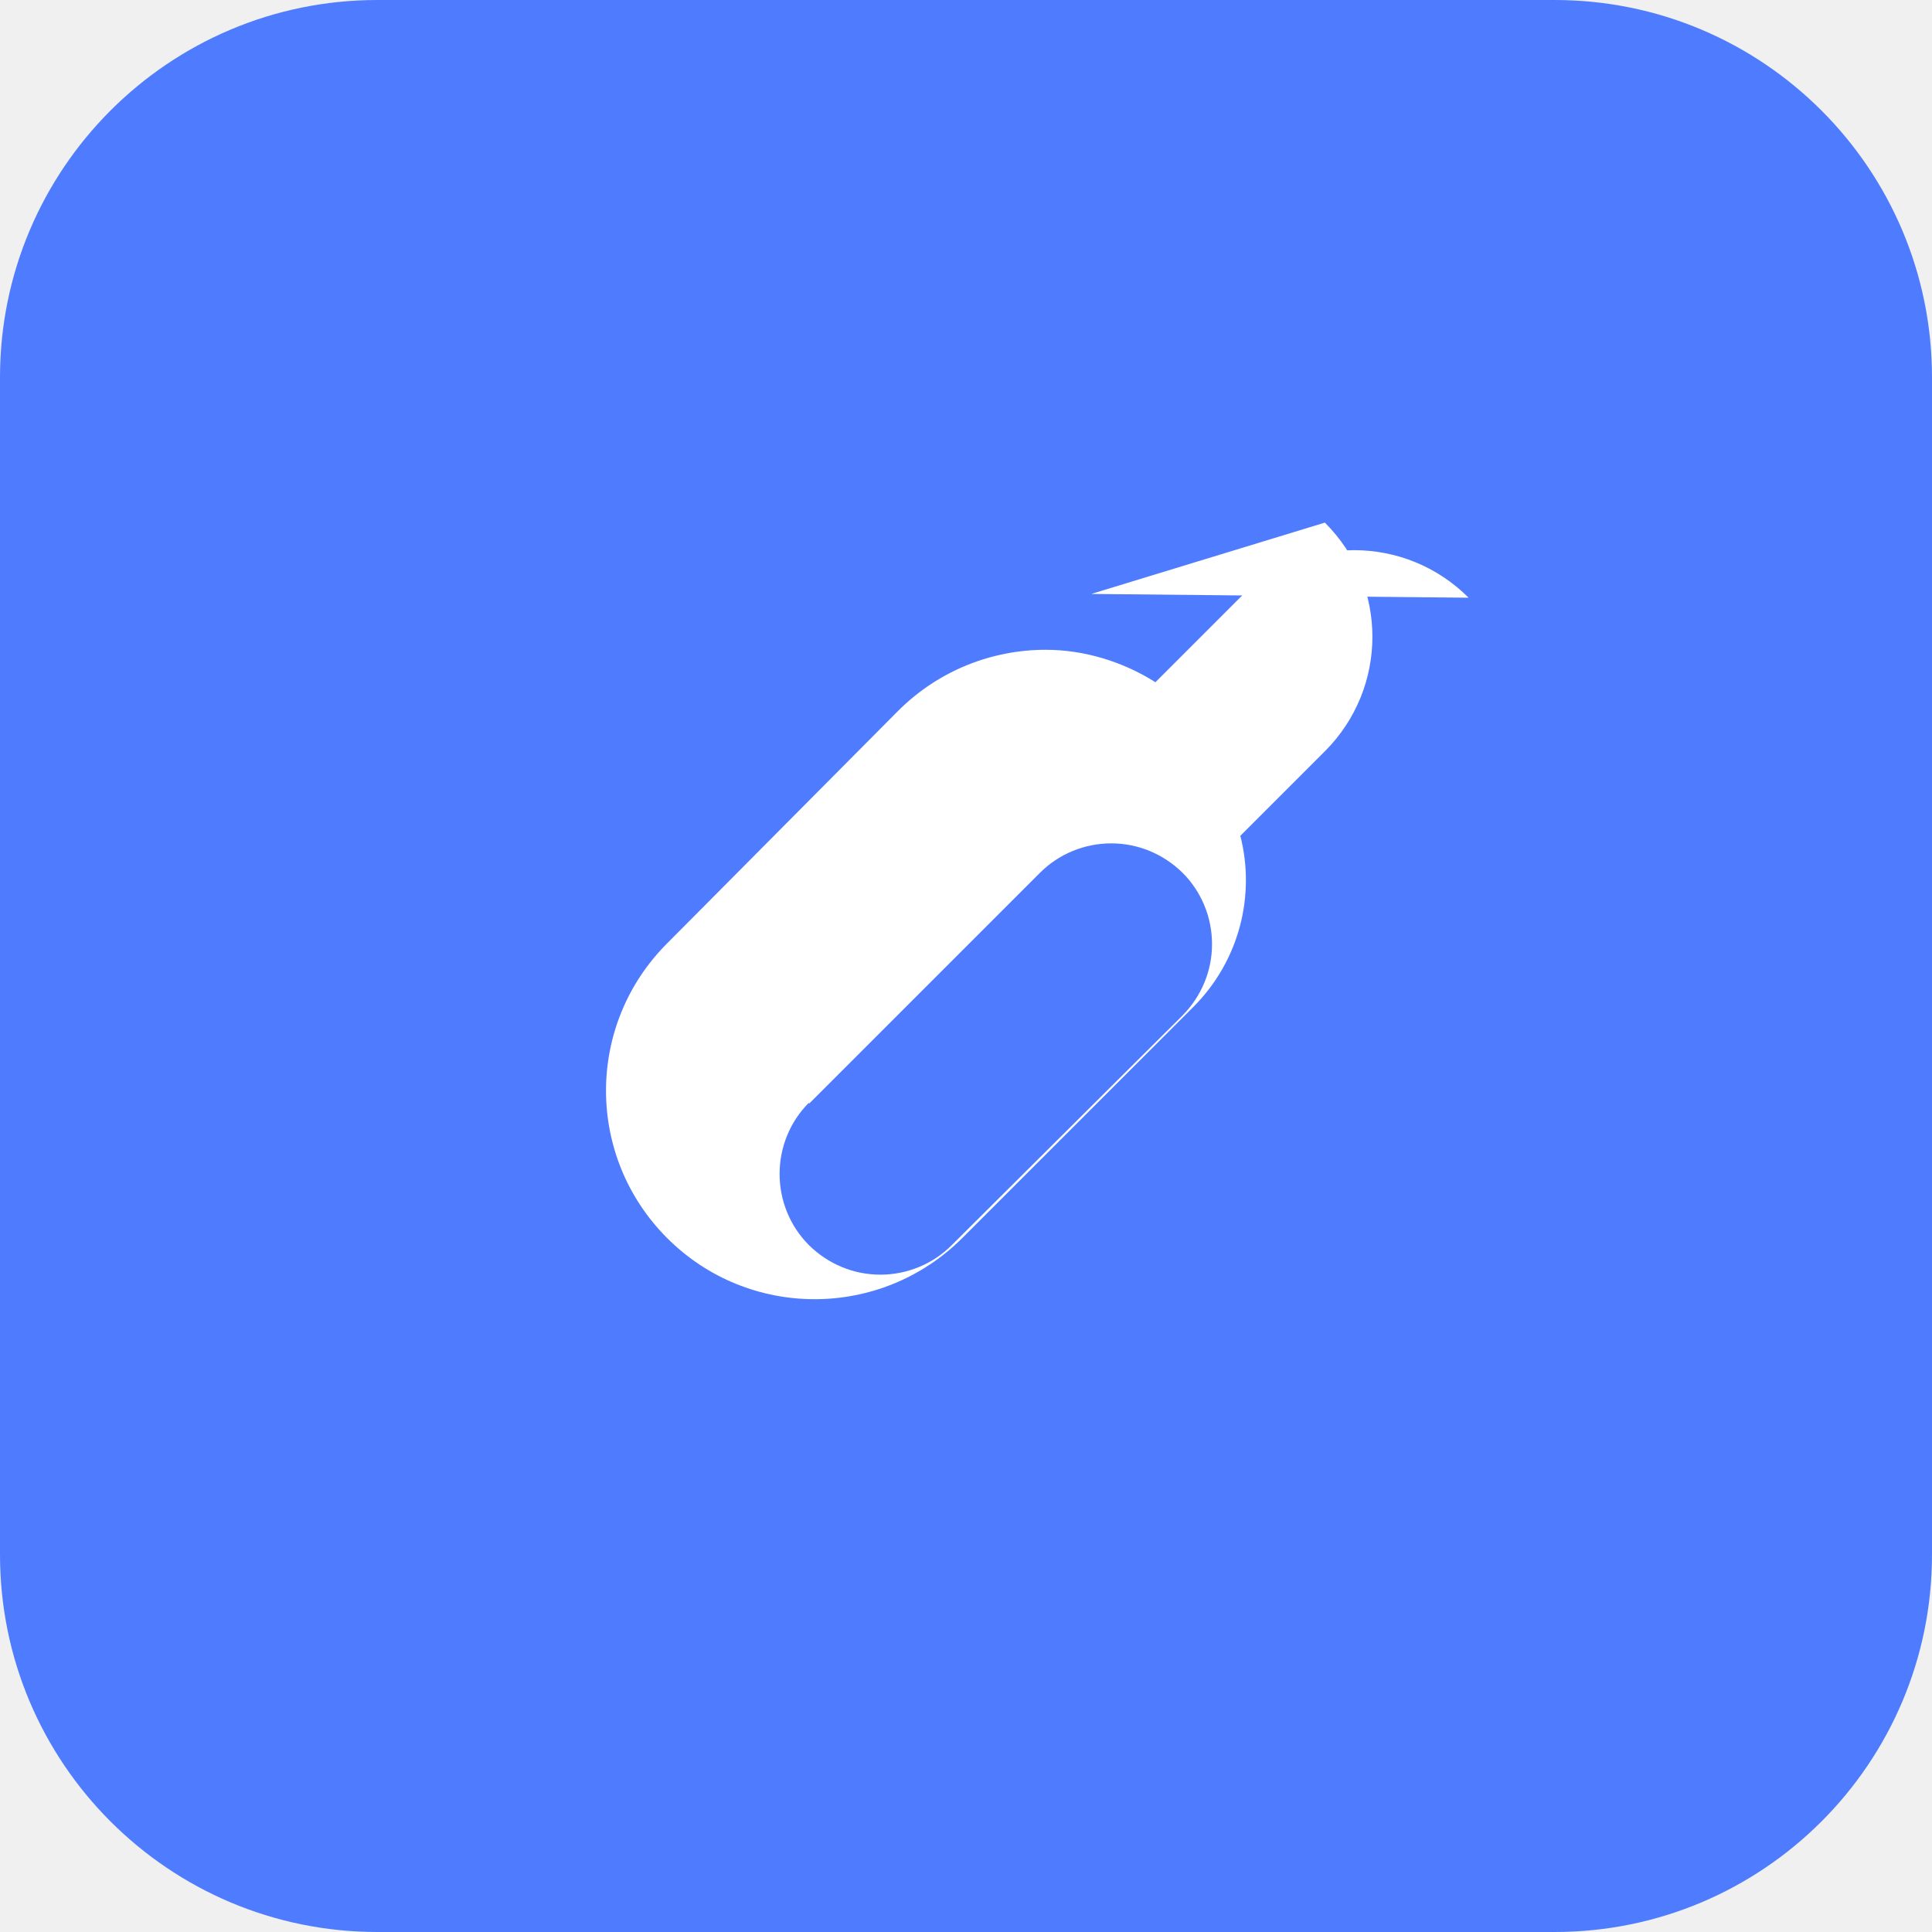
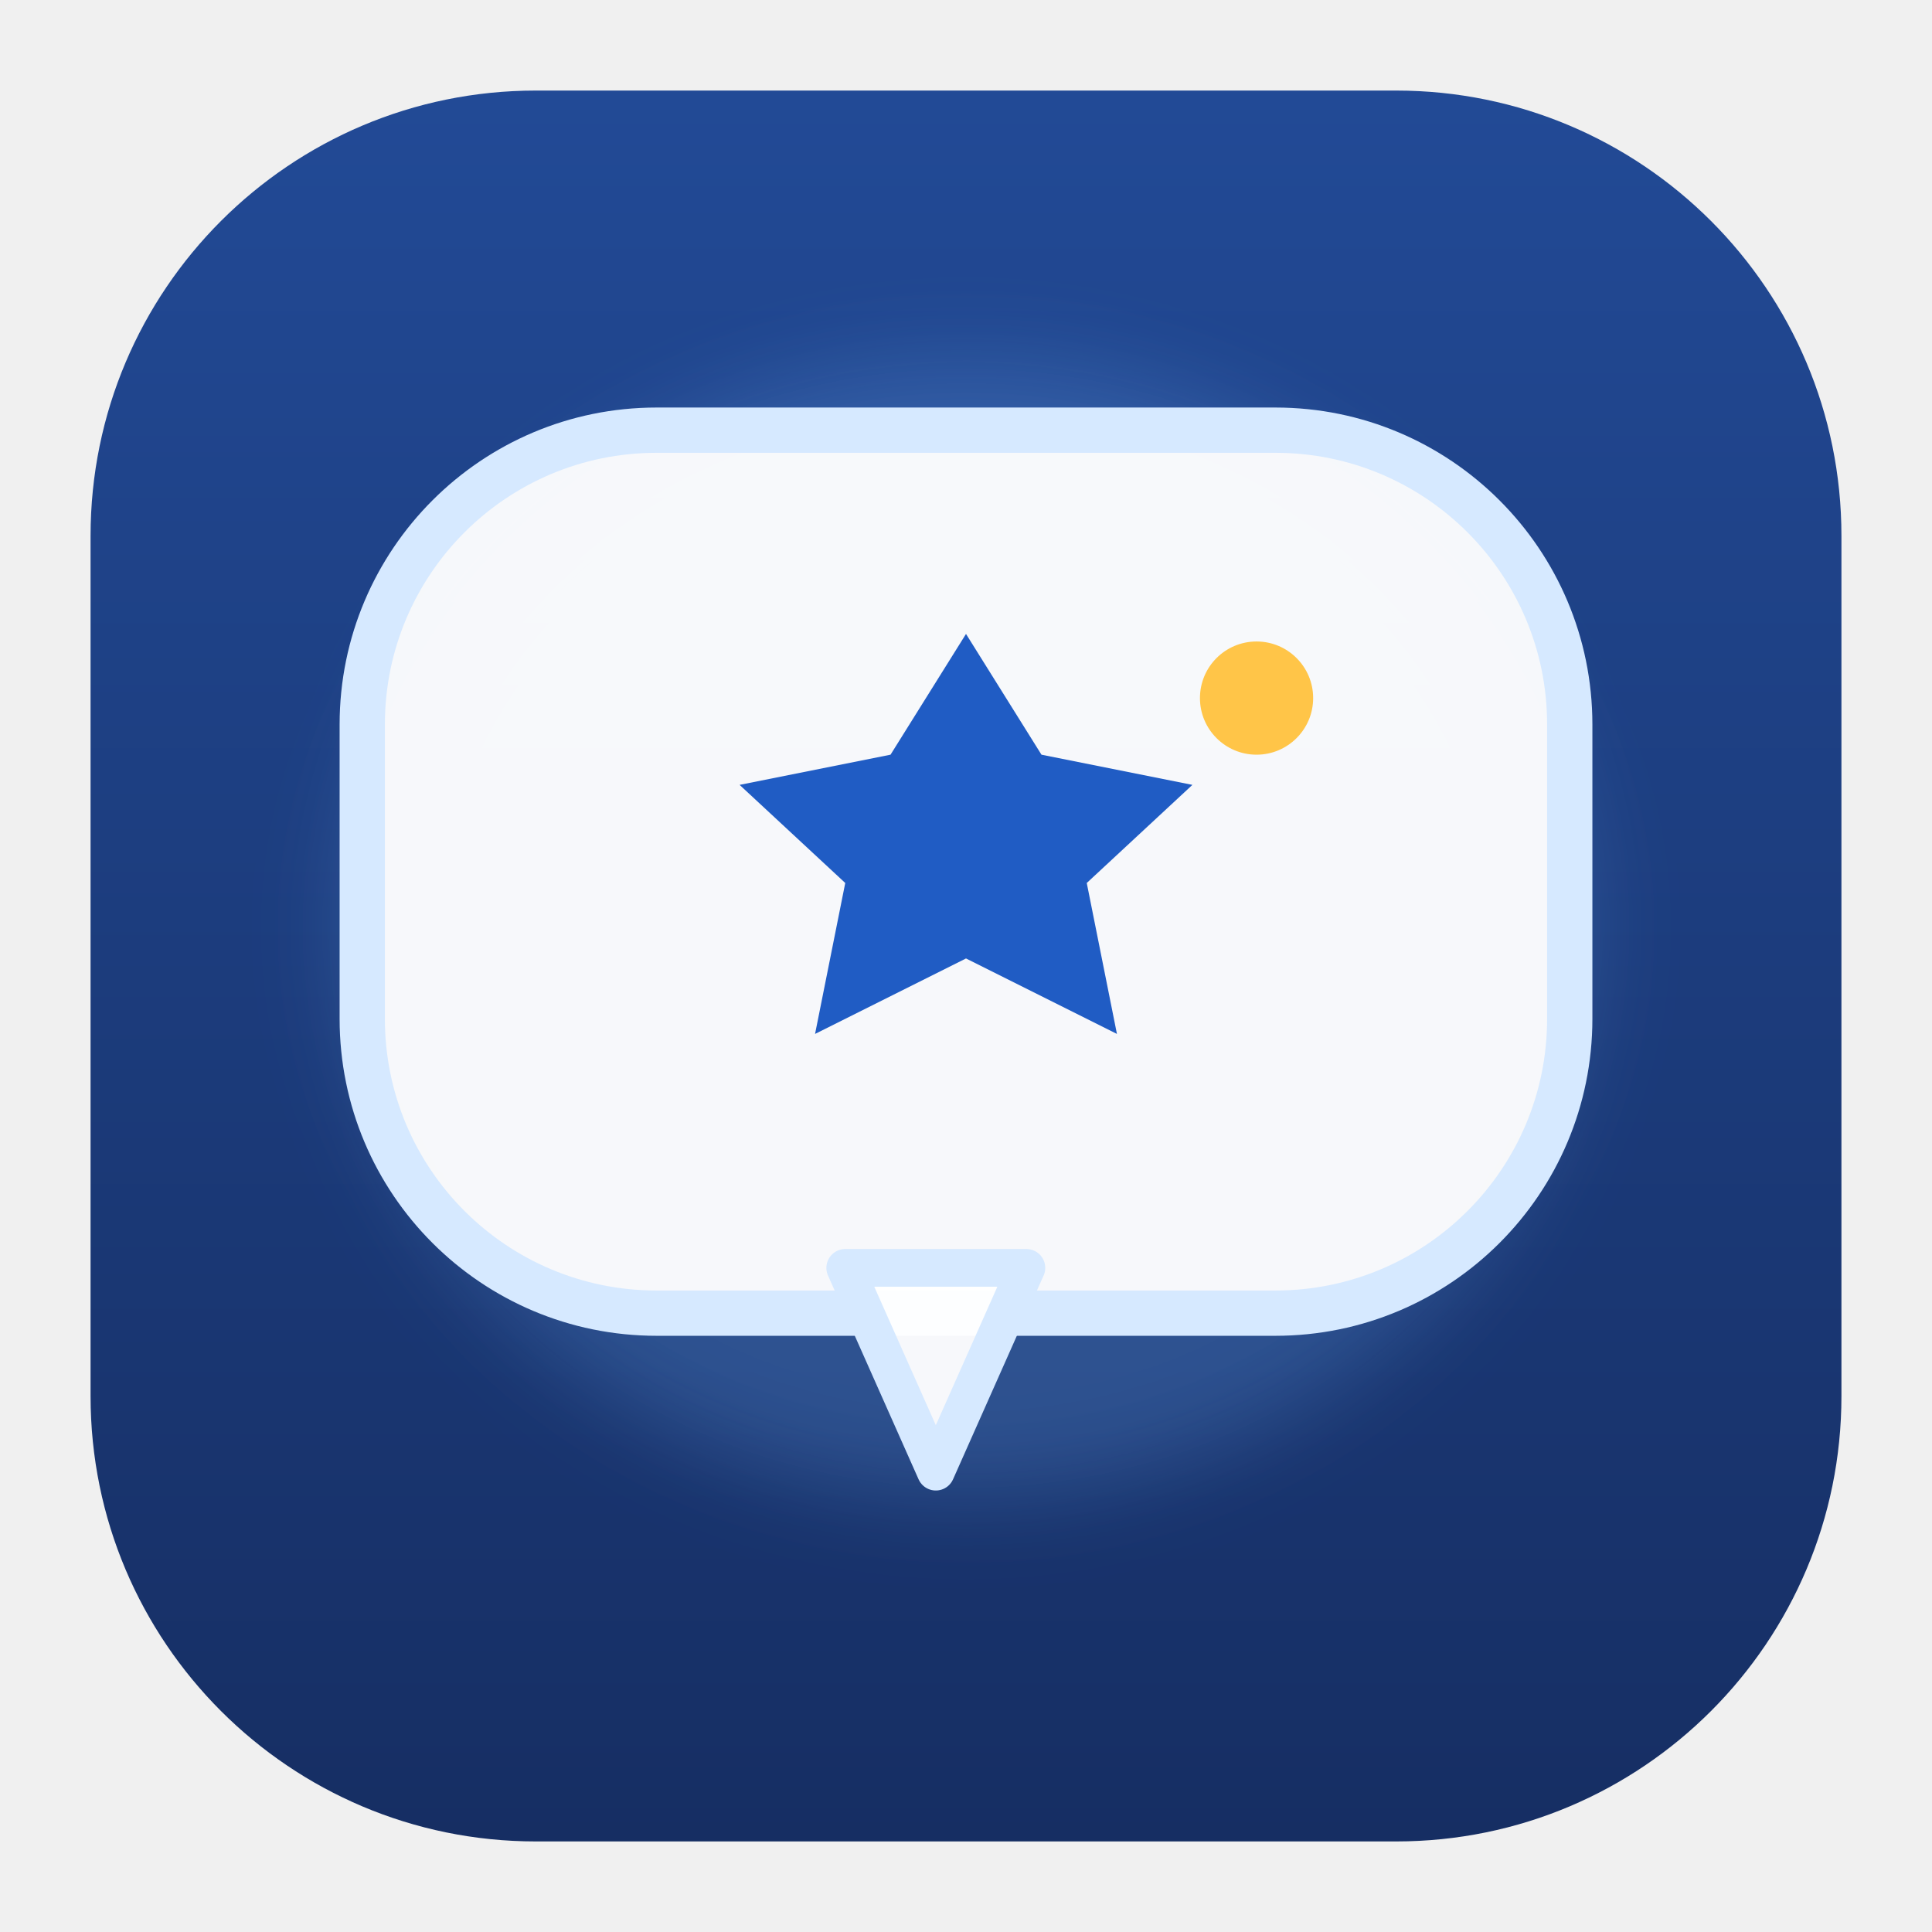
- <svg xmlns="http://www.w3.org/2000/svg" viewBox="0 0 512 512">
-   <rect width="512" height="512" fill="#4f7cff" rx="100" ry="100" />
-   <path d="M389.2 158.4c-16.8-16.8-43.9-16.8-60.6 0l-22.4 22.4c-8.7-5.5-18.9-8.6-29.1-8.6-14.1 0-28.3 5.4-39.1 16.2L176.8 250c-21.6 21.6-21.6 56.5 0 78.1 10.8 10.8 24.9 16.2 39.1 16.2 14.1 0 28.3-5.4 39.1-16.2l61.2-61.2c12.4-12.4 16.5-29.8 12.5-45.4l22.4-22.4c16.8-16.8 16.8-43.9 0-60.6l-61.9 18.9zm-174.8 134.1l61.2-61.2c5-5 11.8-7.8 18.9-7.8 7.1 0 13.8 2.8 18.9 7.8 5 5 7.8 11.8 7.8 18.9 0 7.1-2.8 13.8-7.8 18.9L252.2 330c-5 5-11.8 7.8-18.9 7.8-7.1 0-13.8-2.8-18.9-7.8-10.4-10.4-10.4-27.4 0-37.8v.3z" fill="#fff" />
+ <svg xmlns="http://www.w3.org/2000/svg" viewBox="0 0 512 512" role="img" aria-label="Conversation insight icon">
+   <defs>
+     <linearGradient id="bg" x1="0" y1="0" x2="0" y2="1">
+       <stop offset="0%" stop-color="#224a96" />
+       <stop offset="100%" stop-color="#162e63" />
+     </linearGradient>
+     <filter id="soft" x="-20%" y="-20%" width="140%" height="140%">
+       <feGaussianBlur stdDeviation="12" />
+     </filter>
+   </defs>
+   <rect x="24" y="24" width="464" height="464" rx="118" fill="url(#bg)" />
+   <ellipse cx="256" cy="246" rx="164" ry="150" fill="#79b8ff" fill-opacity="0.22" filter="url(#soft)" />
+   <rect x="96" y="114" width="320" height="234" rx="78" fill="#ffffff" fill-opacity="0.96" stroke="#d6e9ff" stroke-width="12" />
+   <path d="M224 336h48l-24 54z" fill="#ffffff" fill-opacity="0.96" stroke="#d6e9ff" stroke-width="10" stroke-linejoin="round" />
+   <path d="M256 168l20 32 40 8-28 26 8 40-40-20-40 20 8-40-28-26 40-8z" fill="#205cc4" />
+   <circle cx="333" cy="185" r="15" fill="#ffc548" />
</svg>
